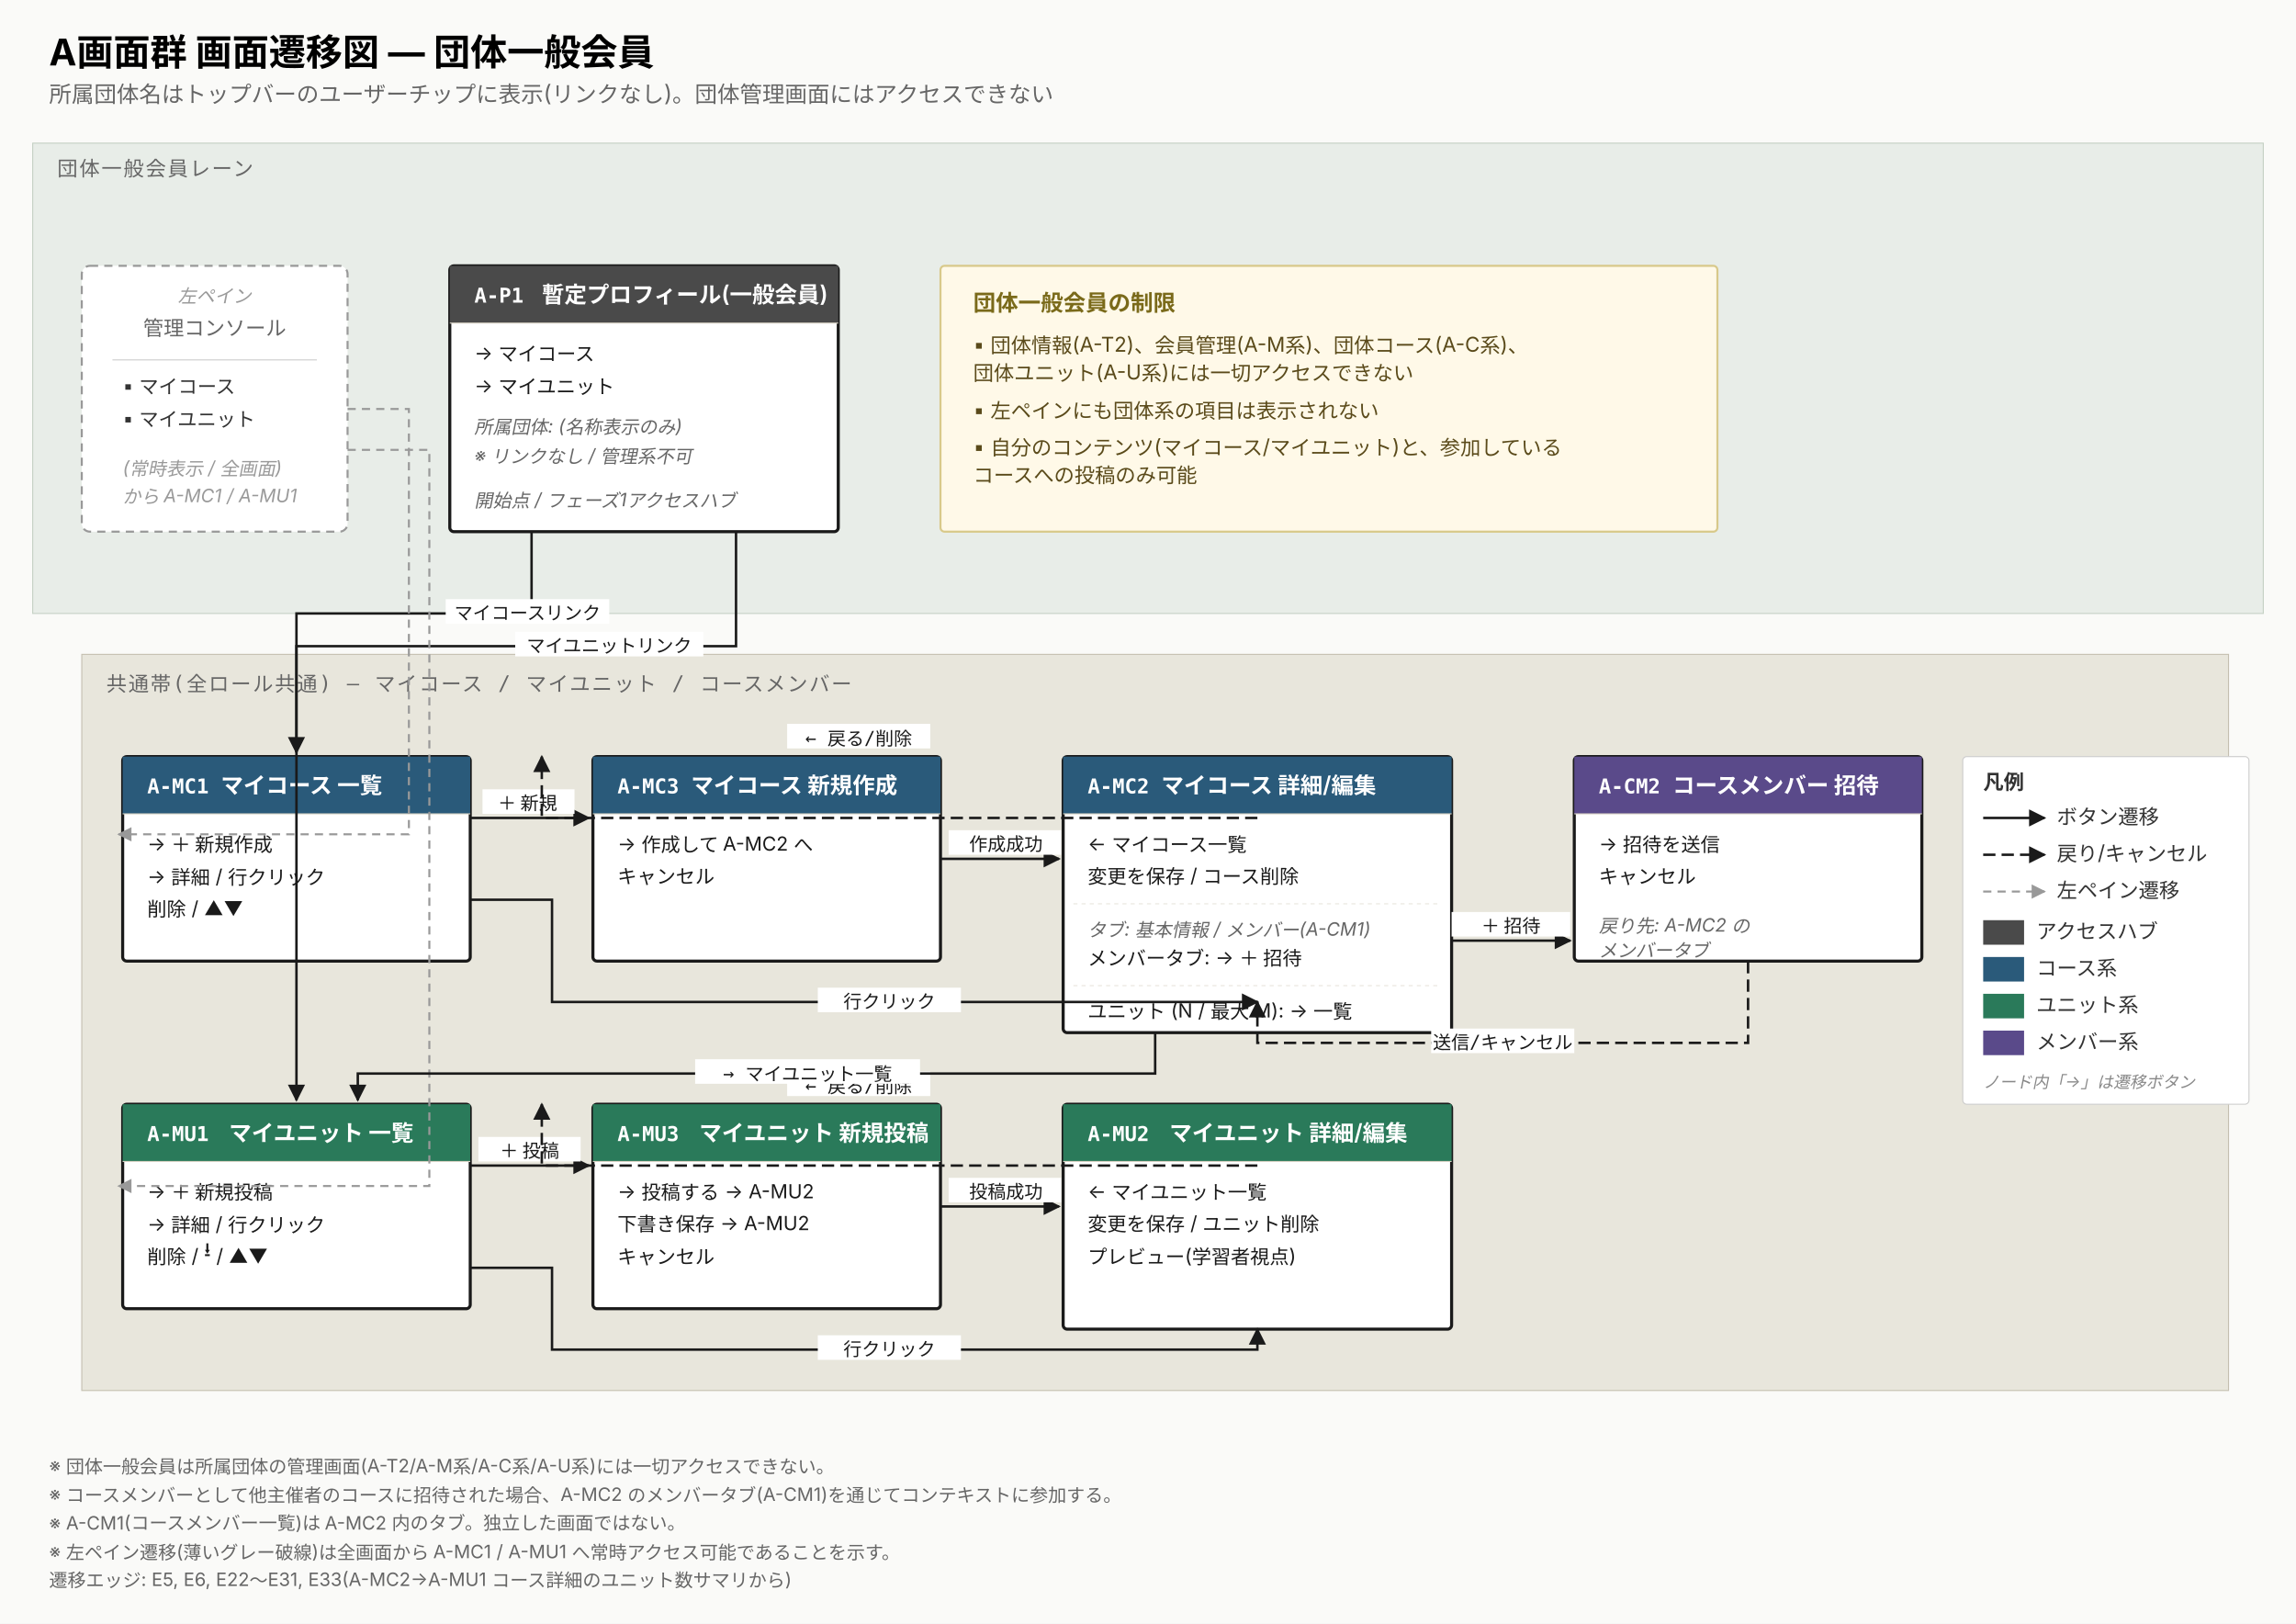
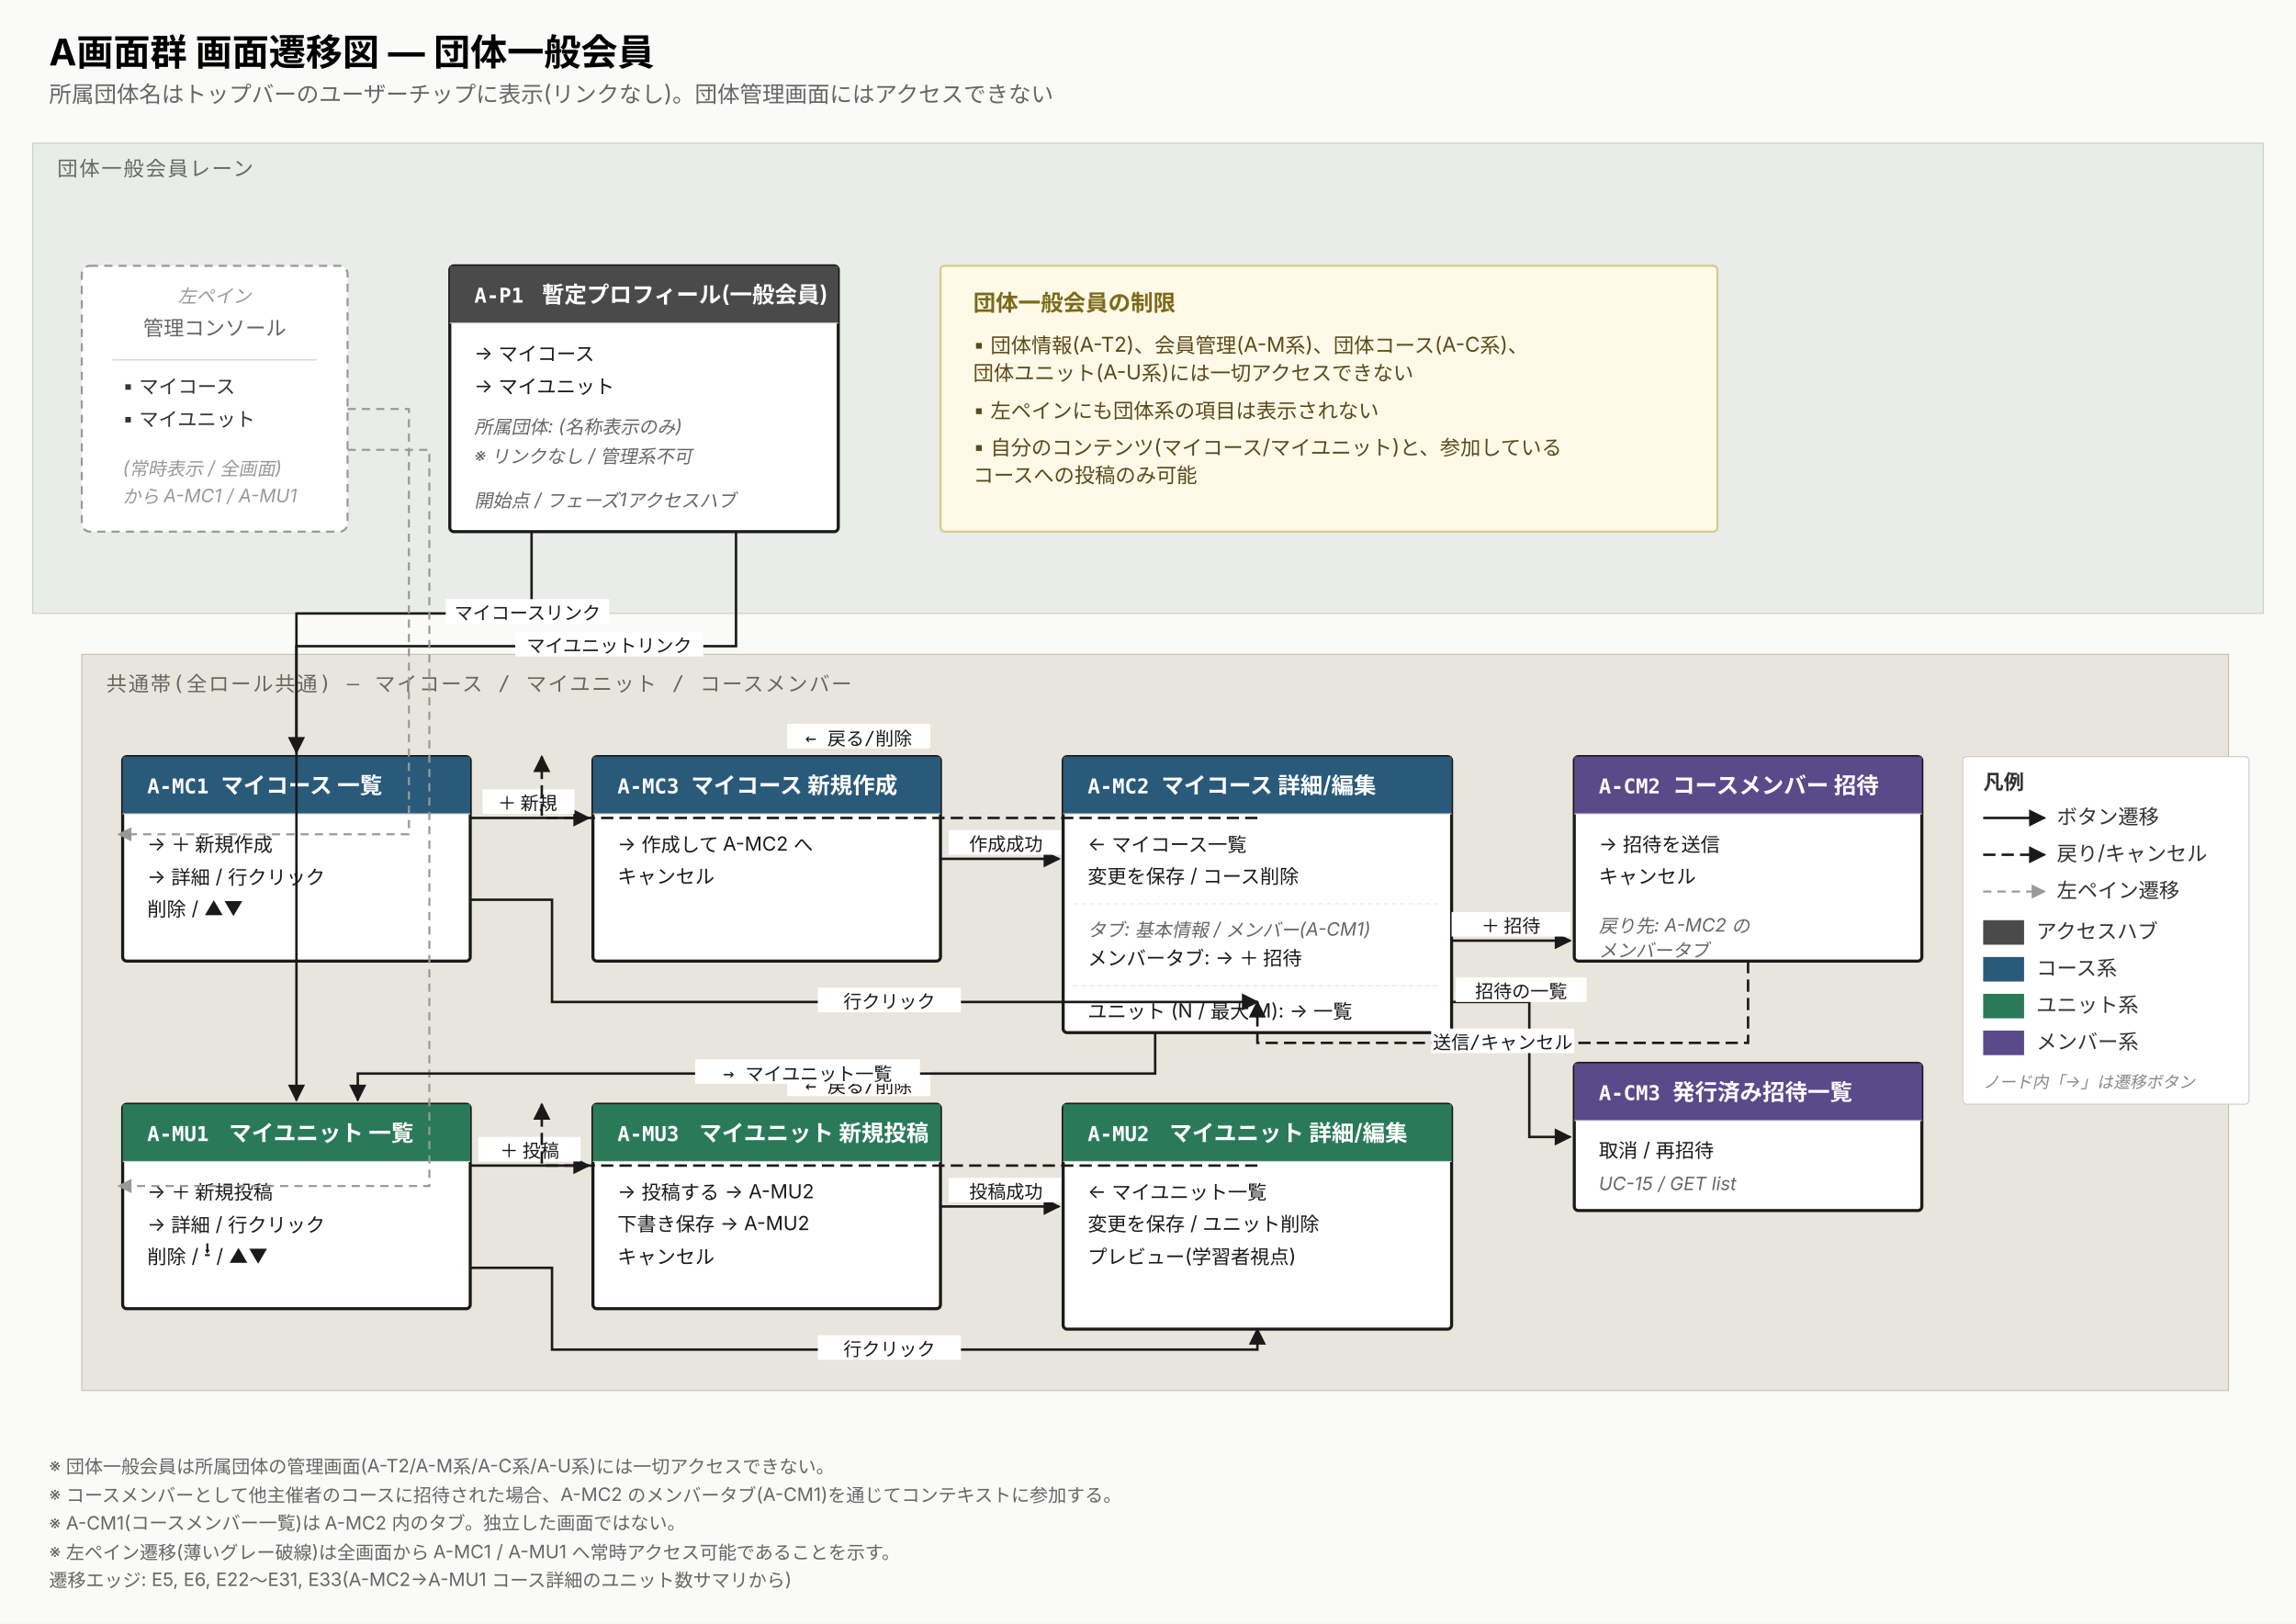
<svg xmlns="http://www.w3.org/2000/svg" viewBox="0 0 1123 794" font-family="-apple-system, BlinkMacSystemFont, 'Helvetica Neue', 'Hiragino Sans', 'Yu Gothic', sans-serif" font-size="11">
  <defs>
    <marker id="arrow" viewBox="0 0 10 10" refX="9" refY="5" markerWidth="7" markerHeight="7" orient="auto-start-reverse">
      <path d="M 0 0 L 10 5 L 0 10 z" fill="#1a1a1a" />
    </marker>
    <marker id="arrow-dashed" viewBox="0 0 10 10" refX="9" refY="5" markerWidth="7" markerHeight="7" orient="auto-start-reverse">
      <path d="M 0 0 L 10 5 L 0 10 z" fill="#999" />
    </marker>
    <style>
      .title { font-size: 18px; font-weight: 700; }
      .subtitle { font-size: 11px; fill: #666; }
      .lane-label { font-size: 10px; fill: #666; font-family: ui-monospace, Menlo, monospace; text-transform: uppercase; letter-spacing: 0.08em; }
      .node-id { font-size: 10px; font-family: ui-monospace, Menlo, monospace; fill: #fff; font-weight: 600; }
      .node-name { font-size: 11px; fill: #fff; font-weight: 600; }
      .node-btn { font-size: 9.5px; fill: #1a1a1a; }
      .node-tab { font-size: 9px; fill: #666; font-style: italic; }
      .edge-label { font-size: 9px; fill: #1a1a1a; font-family: ui-monospace, Menlo, monospace; }
      .edge-label-bg { fill: #fff; }
      .sidebar-label { font-size: 9px; fill: #999; font-style: italic; }
      .legend-text { font-size: 10px; fill: #333; }
      .note-text { font-size: 9px; fill: #666; }
    </style>
  </defs>
  <rect width="1123" height="794" fill="#fafaf8" />
  <text x="24" y="32" class="title">A画面群 画面遷移図 — 団体一般会員</text>
  <text x="24" y="50" class="subtitle">所属団体名はトップバーのユーザーチップに表示(リンクなし)。団体管理画面にはアクセスできない</text>
  <rect x="16" y="70" width="1091" height="230" fill="#e8ede8" stroke="#c4d0c4" stroke-width="0.5" />
  <text x="28" y="86" class="lane-label">団体一般会員レーン</text>
  <g>
    <rect x="40" y="130" width="130" height="130" fill="#fff" stroke="#999" stroke-width="1" stroke-dasharray="4 3" rx="4" />
    <text x="105" y="148" text-anchor="middle" class="sidebar-label">左ペイン</text>
    <text x="105" y="164" text-anchor="middle" font-size="10" fill="#666" font-family="ui-monospace,Menlo,monospace">管理コンソール</text>
    <line x1="55" y1="176" x2="155" y2="176" stroke="#ccc" stroke-width="0.5" />
    <text x="60" y="192" font-size="9.5" fill="#333">▪ マイコース</text>
    <text x="60" y="208" font-size="9.5" fill="#333">▪ マイユニット</text>
    <text x="60" y="232" font-size="9" fill="#999" font-style="italic">(常時表示 / 全画面)</text>
    <text x="60" y="246" font-size="9" fill="#999" font-style="italic">から A-MC1 / A-MU1</text>
  </g>
  <g>
    <rect x="220" y="130" width="190" height="130" fill="#fff" stroke="#1a1a1a" stroke-width="1.5" rx="2" />
    <rect x="220" y="130" width="190" height="28" fill="#4a4a4a" />
    <text x="232" y="148" class="node-id">A-P1</text>
    <text x="265" y="148" class="node-name">暫定プロフィール(一般会員)</text>
    <line x1="220" y1="158" x2="410" y2="158" stroke="#d8d3c4" stroke-width="0.5" />
    <text x="232" y="176" class="node-btn">→ マイコース</text>
    <text x="232" y="192" class="node-btn">→ マイユニット</text>
    <text x="232" y="212" class="node-tab">所属団体: (名称表示のみ)</text>
    <text x="232" y="226" class="node-tab">※ リンクなし / 管理系不可</text>
    <text x="232" y="248" class="node-tab">開始点 / フェーズ1アクセスハブ</text>
  </g>
  <g>
    <rect x="460" y="130" width="380" height="130" fill="#fff9e8" stroke="#d8c98a" stroke-width="1" rx="2" />
    <text x="476" y="152" font-size="11" font-weight="600" fill="#7a6a1a">団体一般会員の制限</text>
    <text x="476" y="172" font-size="10" fill="#5a4a1a">▪ 団体情報(A-T2)、会員管理(A-M系)、団体コース(A-C系)、</text>
    <text x="476" y="186" font-size="10" fill="#5a4a1a">　団体ユニット(A-U系)には一切アクセスできない</text>
    <text x="476" y="204" font-size="10" fill="#5a4a1a">▪ 左ペインにも団体系の項目は表示されない</text>
    <text x="476" y="222" font-size="10" fill="#5a4a1a">▪ 自分のコンテンツ(マイコース/マイユニット)と、参加している</text>
    <text x="476" y="236" font-size="10" fill="#5a4a1a">　コースへの投稿のみ可能</text>
  </g>
  <g>
    <rect x="40" y="320" width="1050" height="360" fill="#e8e6dc" stroke="#c4bfb0" stroke-width="0.5" />
    <text x="52" y="338" class="lane-label">共通帯(全ロール共通) — マイコース / マイユニット / コースメンバー</text>
  </g>
  <g>
    <rect x="60" y="370" width="170" height="100" fill="#fff" stroke="#1a1a1a" stroke-width="1.5" rx="2" />
    <rect x="60" y="370" width="170" height="28" fill="#2a5a7a" />
    <text x="72" y="388" class="node-id">A-MC1</text>
    <text x="108" y="388" class="node-name">マイコース 一覧</text>
    <line x1="60" y1="398" x2="230" y2="398" stroke="#d8d3c4" stroke-width="0.5" />
    <text x="72" y="416" class="node-btn">→ ＋ 新規作成</text>
    <text x="72" y="432" class="node-btn">→ 詳細 / 行クリック</text>
    <text x="72" y="448" class="node-btn">削除 / ▲▼</text>
  </g>
  <g>
    <rect x="290" y="370" width="170" height="100" fill="#fff" stroke="#1a1a1a" stroke-width="1.5" rx="2" />
    <rect x="290" y="370" width="170" height="28" fill="#2a5a7a" />
    <text x="302" y="388" class="node-id">A-MC3</text>
    <text x="338" y="388" class="node-name">マイコース 新規作成</text>
    <line x1="290" y1="398" x2="460" y2="398" stroke="#d8d3c4" stroke-width="0.5" />
    <text x="302" y="416" class="node-btn">→ 作成して A-MC2 へ</text>
    <text x="302" y="432" class="node-btn">キャンセル</text>
  </g>
  <g>
    <rect x="520" y="370" width="190" height="135" fill="#fff" stroke="#1a1a1a" stroke-width="1.5" rx="2" />
    <rect x="520" y="370" width="190" height="28" fill="#2a5a7a" />
    <text x="532" y="388" class="node-id">A-MC2</text>
    <text x="568" y="388" class="node-name">マイコース 詳細/編集</text>
    <line x1="520" y1="398" x2="710" y2="398" stroke="#d8d3c4" stroke-width="0.5" />
    <text x="532" y="416" class="node-btn">← マイコース一覧</text>
    <text x="532" y="432" class="node-btn">変更を保存 / コース削除</text>
    <line x1="525" y1="442" x2="705" y2="442" stroke="#d8d3c4" stroke-width="0.3" stroke-dasharray="2 2" />
    <text x="532" y="458" class="node-tab">タブ: 基本情報 / メンバー(A-CM1)</text>
    <text x="532" y="472" class="node-btn">メンバータブ: → ＋ 招待</text>
    <line x1="525" y1="482" x2="705" y2="482" stroke="#d8d3c4" stroke-width="0.3" stroke-dasharray="2 2" />
    <text x="532" y="498" class="node-btn">ユニット (N / 最大 M): → 一覧</text>
  </g>
  <g>
    <rect x="770" y="370" width="170" height="100" fill="#fff" stroke="#1a1a1a" stroke-width="1.5" rx="2" />
    <rect x="770" y="370" width="170" height="28" fill="#5a4a8a" />
    <text x="782" y="388" class="node-id">A-CM2</text>
    <text x="818" y="388" class="node-name">コースメンバー 招待</text>
    <line x1="770" y1="398" x2="940" y2="398" stroke="#d8d3c4" stroke-width="0.5" />
    <text x="782" y="416" class="node-btn">→ 招待を送信</text>
    <text x="782" y="432" class="node-btn">キャンセル</text>
    <text x="782" y="456" class="node-tab">戻り先: A-MC2 の</text>
    <text x="782" y="468" class="node-tab">メンバータブ</text>
  </g>
  <g>
+     <rect x="770" y="520" width="170" height="72" fill="#fff" stroke="#1a1a1a" stroke-width="1.5" rx="2" />
+     <rect x="770" y="520" width="170" height="28" fill="#5a4a8a" />
+     <text x="782" y="538" class="node-id">A-CM3</text>
+     <text x="818" y="538" class="node-name">発行済み招待一覧</text>
+     <line x1="770" y1="548" x2="940" y2="548" stroke="#d8d3c4" stroke-width="0.5" />
+     <text x="782" y="566" class="node-btn">取消 / 再招待</text>
+     <text x="782" y="582" class="node-tab">UC-15 / GET list</text>
+   </g>
+   <g>
    <rect x="60" y="540" width="170" height="100" fill="#fff" stroke="#1a1a1a" stroke-width="1.5" rx="2" />
    <rect x="60" y="540" width="170" height="28" fill="#2a7a5a" />
    <text x="72" y="558" class="node-id">A-MU1</text>
    <text x="112" y="558" class="node-name">マイユニット 一覧</text>
    <line x1="60" y1="568" x2="230" y2="568" stroke="#d8d3c4" stroke-width="0.5" />
    <text x="72" y="586" class="node-btn">→ ＋ 新規投稿</text>
    <text x="72" y="602" class="node-btn">→ 詳細 / 行クリック</text>
    <text x="72" y="618" class="node-btn">削除 / ⭳ / ▲▼</text>
  </g>
  <g>
    <rect x="290" y="540" width="170" height="100" fill="#fff" stroke="#1a1a1a" stroke-width="1.5" rx="2" />
    <rect x="290" y="540" width="170" height="28" fill="#2a7a5a" />
    <text x="302" y="558" class="node-id">A-MU3</text>
    <text x="342" y="558" class="node-name">マイユニット 新規投稿</text>
    <line x1="290" y1="568" x2="460" y2="568" stroke="#d8d3c4" stroke-width="0.5" />
    <text x="302" y="586" class="node-btn">→ 投稿する → A-MU2</text>
    <text x="302" y="602" class="node-btn">下書き保存 → A-MU2</text>
    <text x="302" y="618" class="node-btn">キャンセル</text>
  </g>
  <g>
    <rect x="520" y="540" width="190" height="110" fill="#fff" stroke="#1a1a1a" stroke-width="1.5" rx="2" />
    <rect x="520" y="540" width="190" height="28" fill="#2a7a5a" />
    <text x="532" y="558" class="node-id">A-MU2</text>
    <text x="572" y="558" class="node-name">マイユニット 詳細/編集</text>
    <line x1="520" y1="568" x2="710" y2="568" stroke="#d8d3c4" stroke-width="0.5" />
    <text x="532" y="586" class="node-btn">← マイユニット一覧</text>
    <text x="532" y="602" class="node-btn">変更を保存 / ユニット削除</text>
    <text x="532" y="618" class="node-btn">プレビュー(学習者視点)</text>
  </g>
  <g>
    <path d="M 260 260 L 260 300 L 145 300 L 145 368" stroke="#1a1a1a" stroke-width="1.2" fill="none" marker-end="url(#arrow)" />
    <rect x="218" y="293" width="80" height="12" class="edge-label-bg" />
    <text x="258" y="303" text-anchor="middle" class="edge-label">マイコースリンク</text>
  </g>
  <g>
    <path d="M 360 260 L 360 316 L 145 316 L 145 538" stroke="#1a1a1a" stroke-width="1.2" fill="none" marker-end="url(#arrow)" />
    <rect x="252" y="309" width="92" height="12" class="edge-label-bg" />
    <text x="298" y="319" text-anchor="middle" class="edge-label">マイユニットリンク</text>
  </g>
  <g>
    <path d="M 170 200 L 200 200 L 200 408 L 58 408" stroke="#999" stroke-width="1" stroke-dasharray="4 3" fill="none" marker-end="url(#arrow-dashed)" />
  </g>
  <g>
    <path d="M 170 220 L 210 220 L 210 580 L 58 580" stroke="#999" stroke-width="1" stroke-dasharray="4 3" fill="none" marker-end="url(#arrow-dashed)" />
  </g>
  <g>
    <line x1="230" y1="400" x2="288" y2="400" stroke="#1a1a1a" stroke-width="1.2" marker-end="url(#arrow)" />
    <rect x="236" y="386" width="45" height="12" class="edge-label-bg" />
    <text x="258" y="396" text-anchor="middle" class="edge-label">＋ 新規</text>
  </g>
  <g>
    <path d="M 230 440 L 270 440 L 270 490 L 610 490 L 615 490" stroke="#1a1a1a" stroke-width="1.2" fill="none" marker-end="url(#arrow)" />
    <rect x="400" y="483" width="70" height="12" class="edge-label-bg" />
    <text x="435" y="493" text-anchor="middle" class="edge-label">行クリック</text>
  </g>
  <g>
    <line x1="460" y1="420" x2="518" y2="420" stroke="#1a1a1a" stroke-width="1.2" marker-end="url(#arrow)" />
    <rect x="464" y="406" width="55" height="12" class="edge-label-bg" />
    <text x="492" y="416" text-anchor="middle" class="edge-label">作成成功</text>
  </g>
  <g>
    <path d="M 615 400 L 265 400 L 265 370" stroke="#1a1a1a" stroke-width="1.2" stroke-dasharray="6 3" fill="none" marker-end="url(#arrow)" />
    <rect x="385" y="354" width="70" height="12" class="edge-label-bg" />
    <text x="420" y="364" text-anchor="middle" class="edge-label">← 戻る/削除</text>
  </g>
  <g>
    <line x1="710" y1="460" x2="768" y2="460" stroke="#1a1a1a" stroke-width="1.2" marker-end="url(#arrow)" />
    <rect x="710" y="446" width="58" height="12" class="edge-label-bg" />
    <text x="739" y="456" text-anchor="middle" class="edge-label">＋ 招待</text>
+   </g>
+   <g>
+     <path d="M 710 490 L 748 490 L 748 556 L 768 556" stroke="#1a1a1a" stroke-width="1.2" fill="none" marker-end="url(#arrow)" />
+     <rect x="712" y="478" width="64" height="12" class="edge-label-bg" />
+     <text x="744" y="488" text-anchor="middle" class="edge-label">招待の一覧</text>
  </g>
  <g>
    <path d="M 855 470 L 855 510 L 615 510 L 615 490" stroke="#1a1a1a" stroke-width="1.2" stroke-dasharray="6 3" fill="none" marker-end="url(#arrow)" />
    <rect x="700" y="503" width="70" height="12" class="edge-label-bg" />
    <text x="735" y="513" text-anchor="middle" class="edge-label">送信/キャンセル</text>
  </g>
  <g>
    <line x1="230" y1="570" x2="288" y2="570" stroke="#1a1a1a" stroke-width="1.2" marker-end="url(#arrow)" />
    <rect x="234" y="556" width="50" height="12" class="edge-label-bg" />
    <text x="259" y="566" text-anchor="middle" class="edge-label">＋ 投稿</text>
  </g>
  <g>
    <path d="M 230 620 L 270 620 L 270 660 L 615 660 L 615 650" stroke="#1a1a1a" stroke-width="1.2" fill="none" marker-end="url(#arrow)" />
    <rect x="400" y="653" width="70" height="12" class="edge-label-bg" />
    <text x="435" y="663" text-anchor="middle" class="edge-label">行クリック</text>
  </g>
  <g>
    <line x1="460" y1="590" x2="518" y2="590" stroke="#1a1a1a" stroke-width="1.2" marker-end="url(#arrow)" />
    <rect x="464" y="576" width="55" height="12" class="edge-label-bg" />
    <text x="492" y="586" text-anchor="middle" class="edge-label">投稿成功</text>
  </g>
  <g>
    <path d="M 615 570 L 265 570 L 265 540" stroke="#1a1a1a" stroke-width="1.2" stroke-dasharray="6 3" fill="none" marker-end="url(#arrow)" />
    <rect x="385" y="524" width="70" height="12" class="edge-label-bg" />
    <text x="420" y="534" text-anchor="middle" class="edge-label">← 戻る/削除</text>
  </g>
  <g>
    <path d="M 565 505 L 565 525 L 175 525 L 175 538" stroke="#1a1a1a" stroke-width="1.2" fill="none" marker-end="url(#arrow)" />
    <rect x="340" y="518" width="110" height="12" class="edge-label-bg" />
    <text x="395" y="528" text-anchor="middle" class="edge-label">→ マイユニット一覧</text>
  </g>
  <g transform="translate(960, 370)">
    <rect x="0" y="0" width="140" height="170" fill="#fff" stroke="#ccc" stroke-width="0.5" rx="2" />
    <text x="10" y="16" font-size="10" font-weight="600" fill="#333">凡例</text>
    <line x1="10" y1="30" x2="40" y2="30" stroke="#1a1a1a" stroke-width="1.2" marker-end="url(#arrow)" />
    <text x="46" y="33" class="legend-text">ボタン遷移</text>
    <line x1="10" y1="48" x2="40" y2="48" stroke="#1a1a1a" stroke-width="1.2" stroke-dasharray="6 3" marker-end="url(#arrow)" />
    <text x="46" y="51" class="legend-text">戻り/キャンセル</text>
    <line x1="10" y1="66" x2="40" y2="66" stroke="#999" stroke-width="1" stroke-dasharray="4 3" marker-end="url(#arrow-dashed)" />
    <text x="46" y="69" class="legend-text">左ペイン遷移</text>
    <rect x="10" y="80" width="20" height="12" fill="#4a4a4a" />
    <text x="36" y="89" class="legend-text">アクセスハブ</text>
    <rect x="10" y="98" width="20" height="12" fill="#2a5a7a" />
    <text x="36" y="107" class="legend-text">コース系</text>
    <rect x="10" y="116" width="20" height="12" fill="#2a7a5a" />
    <text x="36" y="125" class="legend-text">ユニット系</text>
    <rect x="10" y="134" width="20" height="12" fill="#5a4a8a" />
    <text x="36" y="143" class="legend-text">メンバー系</text>
    <text x="10" y="162" font-size="8" fill="#888" font-style="italic">ノード内「→」は遷移ボタン</text>
  </g>
  <text x="24" y="720" class="note-text">※ 団体一般会員は所属団体の管理画面(A-T2/A-M系/A-C系/A-U系)には一切アクセスできない。</text>
  <text x="24" y="734" class="note-text">※ コースメンバーとして他主催者のコースに招待された場合、A-MC2 のメンバータブ(A-CM1)を通じてコンテキストに参加する。</text>
  <text x="24" y="748" class="note-text">※ A-CM1(コースメンバー一覧)は A-MC2 内のタブ。独立した画面ではない。</text>
  <text x="24" y="762" class="note-text">※ 左ペイン遷移(薄いグレー破線)は全画面から A-MC1 / A-MU1 へ常時アクセス可能であることを示す。</text>
  <text x="24" y="776" class="note-text">遷移エッジ: E5, E6, E22〜E31, E33(A-MC2→A-MU1 コース詳細のユニット数サマリから)</text>
</svg>
